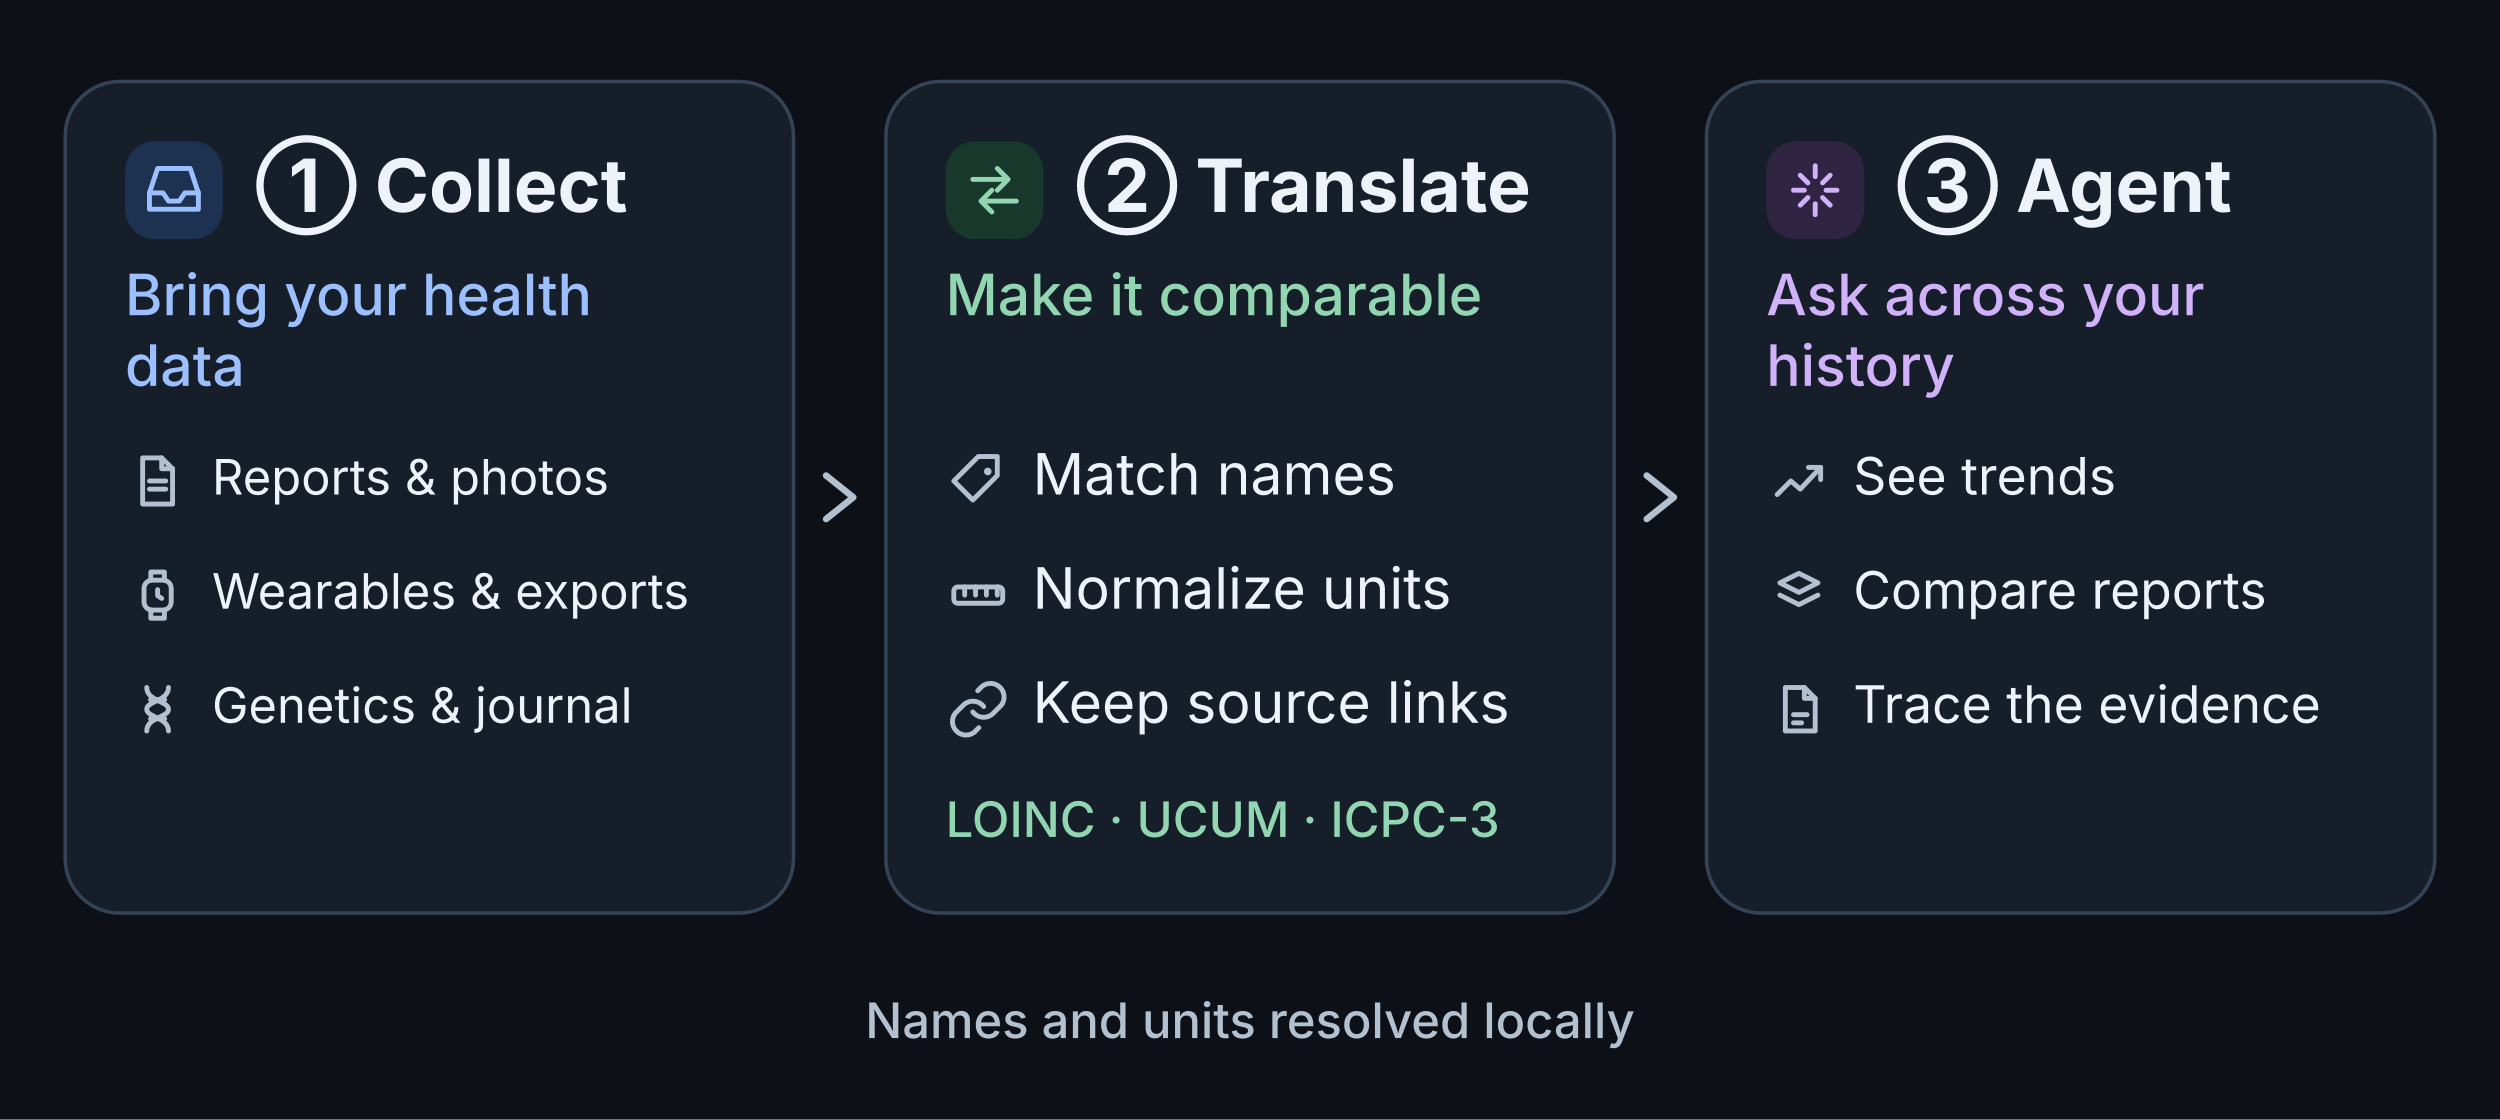
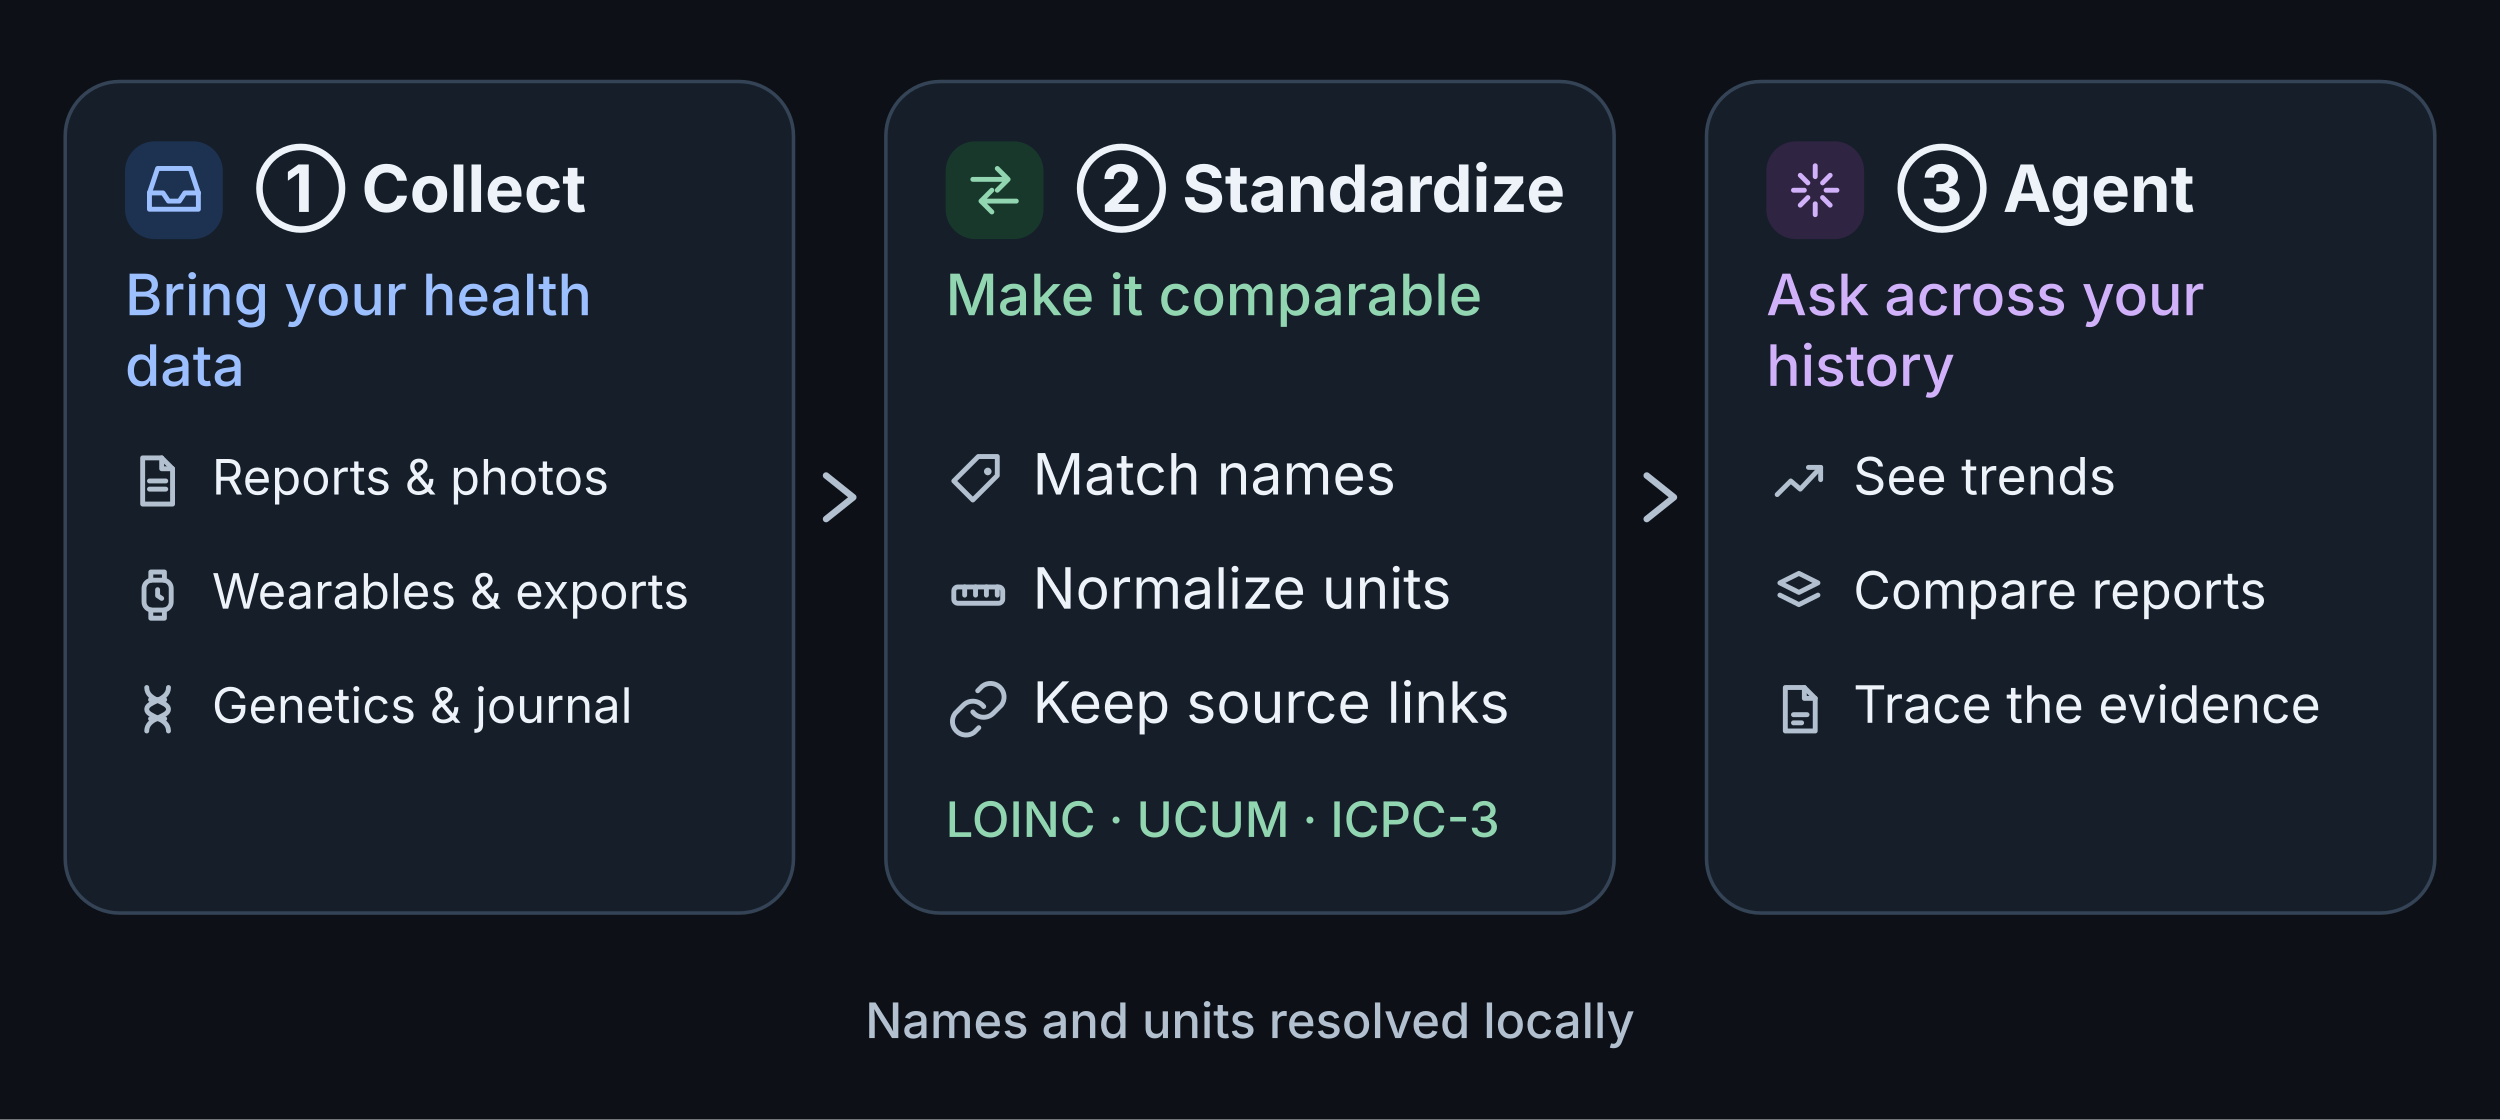
<svg xmlns="http://www.w3.org/2000/svg" width="920" height="412" viewBox="0 0 920 412" role="img" aria-labelledby="title description" font-family="'Inter', 'Helvetica Neue', Arial, 'PingFang SC', 'Microsoft YaHei', sans-serif">
  <rect width="920" height="412" fill="#0D1117" />
  <rect x="24" y="30" width="268" height="306" rx="20" fill="#151E29" stroke="#344355" stroke-width="1.3" />
  <rect x="46" y="52" width="36" height="36" rx="11" fill="#1D3151" />
  <g transform="translate(52 58) scale(1)" fill="none" stroke="#9CBFFF" stroke-width="1.8" stroke-linecap="round" stroke-linejoin="round">
    <path d="M3 13h5l2 3h4l2-3h5" />
    <path d="M3 13 6 4h12l3 9" />
    <path d="M3 13v6h18v-6" />
  </g>
-   <text x="94" y="78" font-size="27" font-weight="700" fill="#EDF3F9" text-anchor="start">① Collect</text>
+   <text x="94" y="78" font-size="24" font-weight="700" fill="#EDF3F9" text-anchor="start">① Collect</text>
  <text x="46" y="116" font-size="21" font-weight="500" fill="#9CBFFF" text-anchor="start">Bring your health</text>
  <text x="46" y="142" font-size="21" font-weight="500" fill="#9CBFFF" text-anchor="start">data</text>
  <g transform="translate(46 165) scale(1)" fill="none" stroke="#B2C0CF" stroke-width="1.8" stroke-linecap="round" stroke-linejoin="round">
    <path d="M6.5 3.5h7l4 4v13h-11z" />
    <path d="M13.5 3.5v4h4" />
    <path d="M9 12h6M9 15h6" />
  </g>
  <text x="78" y="182" font-size="18" font-weight="400" fill="#EDF3F9" text-anchor="start">Reports &amp; photos</text>
  <g transform="translate(46 207) scale(1)" fill="none" stroke="#B2C0CF" stroke-width="1.8" stroke-linecap="round" stroke-linejoin="round">
    <rect x="7" y="6.5" width="10" height="11" rx="3" />
    <path d="M9.5 6.5V3.5h5v3M9.5 17.5v3h5v-3" />
    <path d="M12 10v2.2l1.5 1" />
  </g>
  <text x="78" y="224" font-size="18" font-weight="400" fill="#EDF3F9" text-anchor="start">Wearables &amp; exports</text>
  <g transform="translate(46 249) scale(1)" fill="none" stroke="#B2C0CF" stroke-width="1.8" stroke-linecap="round" stroke-linejoin="round">
    <path d="M8 4c0 5 8 5 8 8s-8 3-8 8" />
    <path d="M16 4c0 5-8 5-8 8s8 3 8 8" />
    <path d="M9.4 8.5h5.2M9.4 15.5h5.2" />
  </g>
  <text x="78" y="266" font-size="18" font-weight="400" fill="#EDF3F9" text-anchor="start">Genetics &amp; journal</text>
  <rect x="326" y="30" width="268" height="306" rx="20" fill="#151E29" stroke="#344355" stroke-width="1.3" />
  <rect x="348" y="52" width="36" height="36" rx="11" fill="#18382C" />
  <g transform="translate(354 58) scale(1)" fill="none" stroke="#91D6B1" stroke-width="1.8" stroke-linecap="round" stroke-linejoin="round">
    <path d="M4 8h13M13 4l4 4-4 4" />
    <path d="M20 16H7M11 12l-4 4 4 4" />
  </g>
-   <text x="396" y="78" font-size="27" font-weight="700" fill="#EDF3F9" text-anchor="start">② Translate</text>
+   <text x="396" y="78" font-size="24" font-weight="700" fill="#EDF3F9" text-anchor="start">② Standardize</text>
  <text x="348" y="116" font-size="21" font-weight="500" fill="#91D6B1" text-anchor="start">Make it comparable</text>
  <g transform="translate(348 165) scale(1)" fill="none" stroke="#B2C0CF" stroke-width="1.8" stroke-linecap="round" stroke-linejoin="round">
    <path d="M3 12 12 3h7v7l-9 9z" />
    <circle cx="15.5" cy="8.5" r="1.4" fill="#B2C0CF" stroke="none" />
  </g>
  <text x="380" y="182" font-size="21" font-weight="400" fill="#EDF3F9" text-anchor="start">Match names</text>
  <g transform="translate(348 207) scale(1)" fill="none" stroke="#B2C0CF" stroke-width="1.8" stroke-linecap="round" stroke-linejoin="round">
    <rect x="3" y="9" width="18" height="6" rx="1.5" />
    <path d="M7 9v3M11 9v3M15 9v3M19 9v3" />
  </g>
  <text x="380" y="224" font-size="21" font-weight="400" fill="#EDF3F9" text-anchor="start">Normalize units</text>
  <g transform="translate(348 249) scale(1)" fill="none" stroke="#B2C0CF" stroke-width="1.8" stroke-linecap="round" stroke-linejoin="round">
    <path d="M10 13a5 5 0 0 0 7.5.5l3-3a5 5 0 0 0-7-7l-1.7 1.7" />
    <path d="M14 11a5 5 0 0 0-7.5-.5l-3 3a5 5 0 0 0 7 7l1.7-1.7" />
  </g>
  <text x="380" y="266" font-size="21" font-weight="400" fill="#EDF3F9" text-anchor="start">Keep source links</text>
  <text x="348" y="308" font-size="18" font-weight="500" fill="#91D6B1" text-anchor="start">LOINC · UCUM · ICPC-3</text>
  <rect x="628" y="30" width="268" height="306" rx="20" fill="#151E29" stroke="#344355" stroke-width="1.3" />
  <rect x="650" y="52" width="36" height="36" rx="11" fill="#302443" />
  <g transform="translate(656 58) scale(1)" fill="none" stroke="#D1B2FA" stroke-width="1.8" stroke-linecap="round" stroke-linejoin="round">
    <path d="M12 3v4M12 17v4M4 12h4M16 12h4" />
    <path d="M6.5 6.5l2.8 2.8M14.7 14.7l2.8 2.8M17.5 6.5l-2.8 2.8M9.3 14.7l-2.8 2.8" />
  </g>
-   <text x="698" y="78" font-size="27" font-weight="700" fill="#EDF3F9" text-anchor="start">③ Agent</text>
+   <text x="698" y="78" font-size="24" font-weight="700" fill="#EDF3F9" text-anchor="start">③ Agent</text>
  <text x="650" y="116" font-size="21" font-weight="500" fill="#D1B2FA" text-anchor="start">Ask across your</text>
  <text x="650" y="142" font-size="21" font-weight="500" fill="#D1B2FA" text-anchor="start">history</text>
  <g transform="translate(650 165) scale(1)" fill="none" stroke="#B2C0CF" stroke-width="1.8" stroke-linecap="round" stroke-linejoin="round">
    <path d="M4 17l5-5 3.5 3L20 7" />
    <path d="M15.5 7H20v4.5" />
  </g>
  <text x="682" y="182" font-size="19" font-weight="400" fill="#EDF3F9" text-anchor="start">See trends</text>
  <g transform="translate(650 207) scale(1)" fill="none" stroke="#B2C0CF" stroke-width="1.8" stroke-linecap="round" stroke-linejoin="round">
    <path d="M12 4l7 3.5-7 3.5-7-3.5z" />
    <path d="M5 12l7 3.5 7-3.5" />
  </g>
  <text x="682" y="224" font-size="19" font-weight="400" fill="#EDF3F9" text-anchor="start">Compare reports</text>
  <g transform="translate(650 249) scale(1)" fill="none" stroke="#B2C0CF" stroke-width="1.8" stroke-linecap="round" stroke-linejoin="round">
    <path d="M7 4h7l4 4v12H7z" />
    <path d="M14 4v4h4" />
    <path d="M10 14h5M10 17h3" />
  </g>
  <text x="682" y="266" font-size="19" font-weight="400" fill="#EDF3F9" text-anchor="start">Trace the evidence</text>
  <path d="M304 175l10 8-10 8" fill="none" stroke="#B2C0CF" stroke-width="2.4" stroke-linecap="round" stroke-linejoin="round" />
  <path d="M606 175l10 8-10 8" fill="none" stroke="#B2C0CF" stroke-width="2.4" stroke-linecap="round" stroke-linejoin="round" />
  <text x="460" y="382" font-size="18" font-weight="500" fill="#B2C0CF" text-anchor="middle">Names and units resolved locally</text>
</svg>
